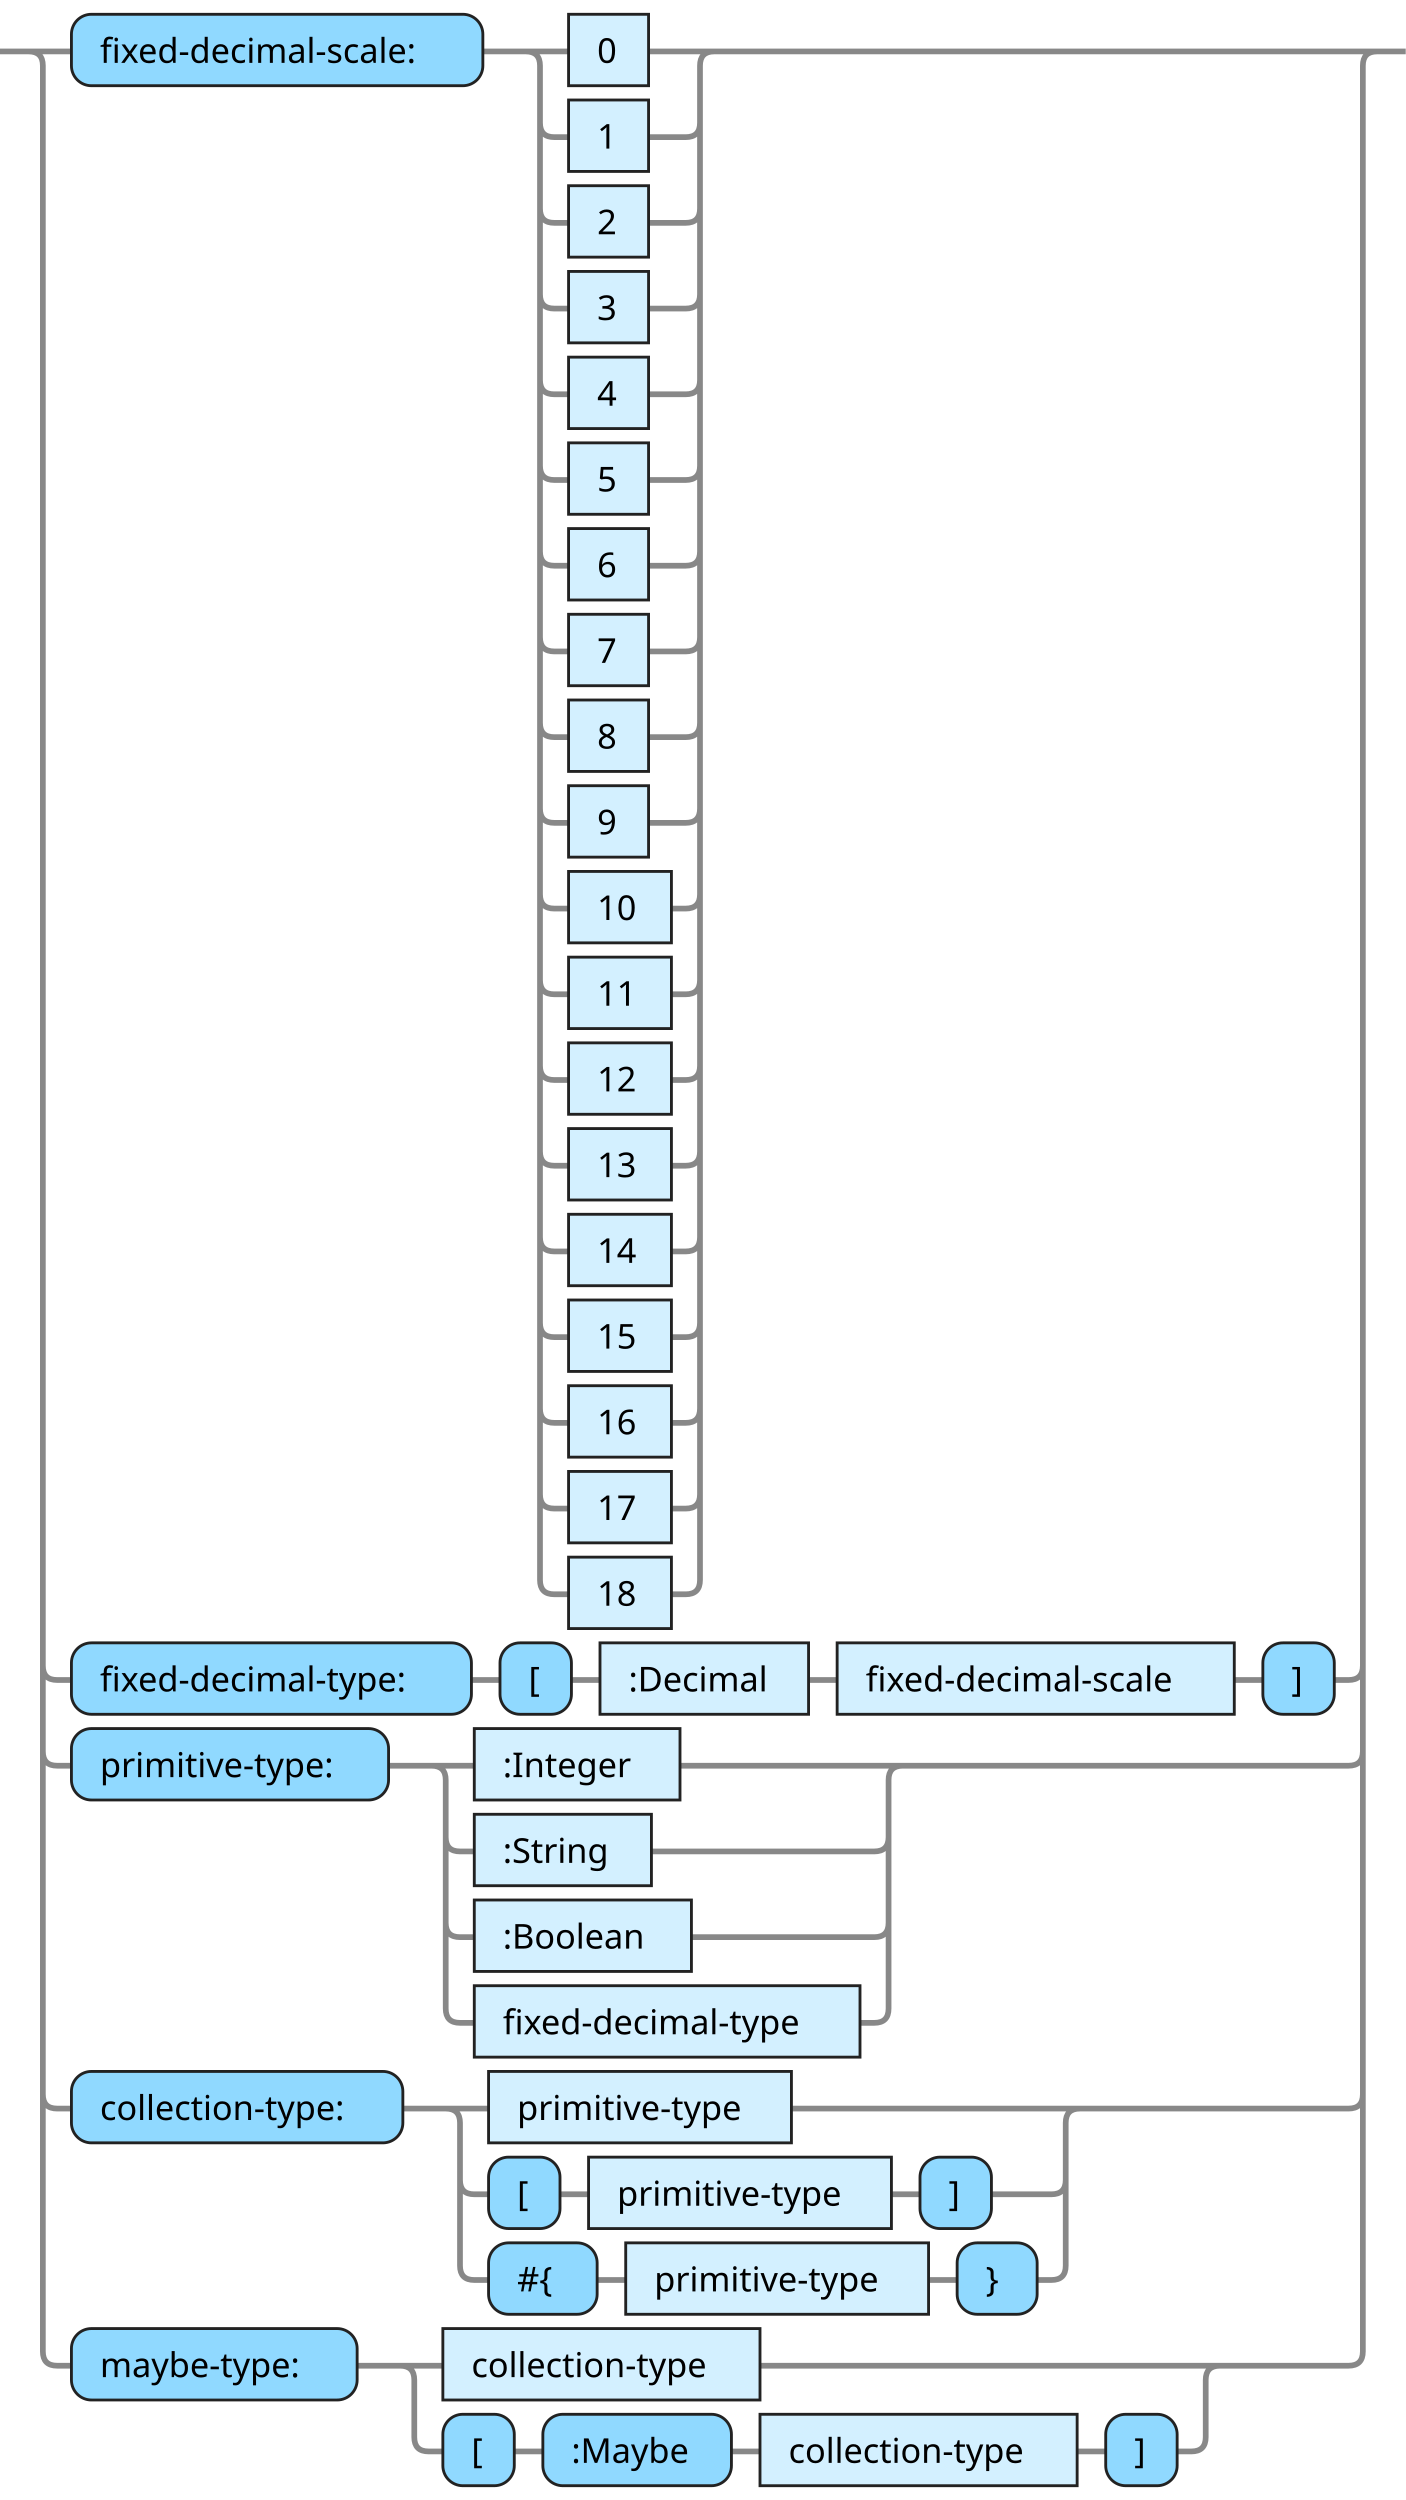
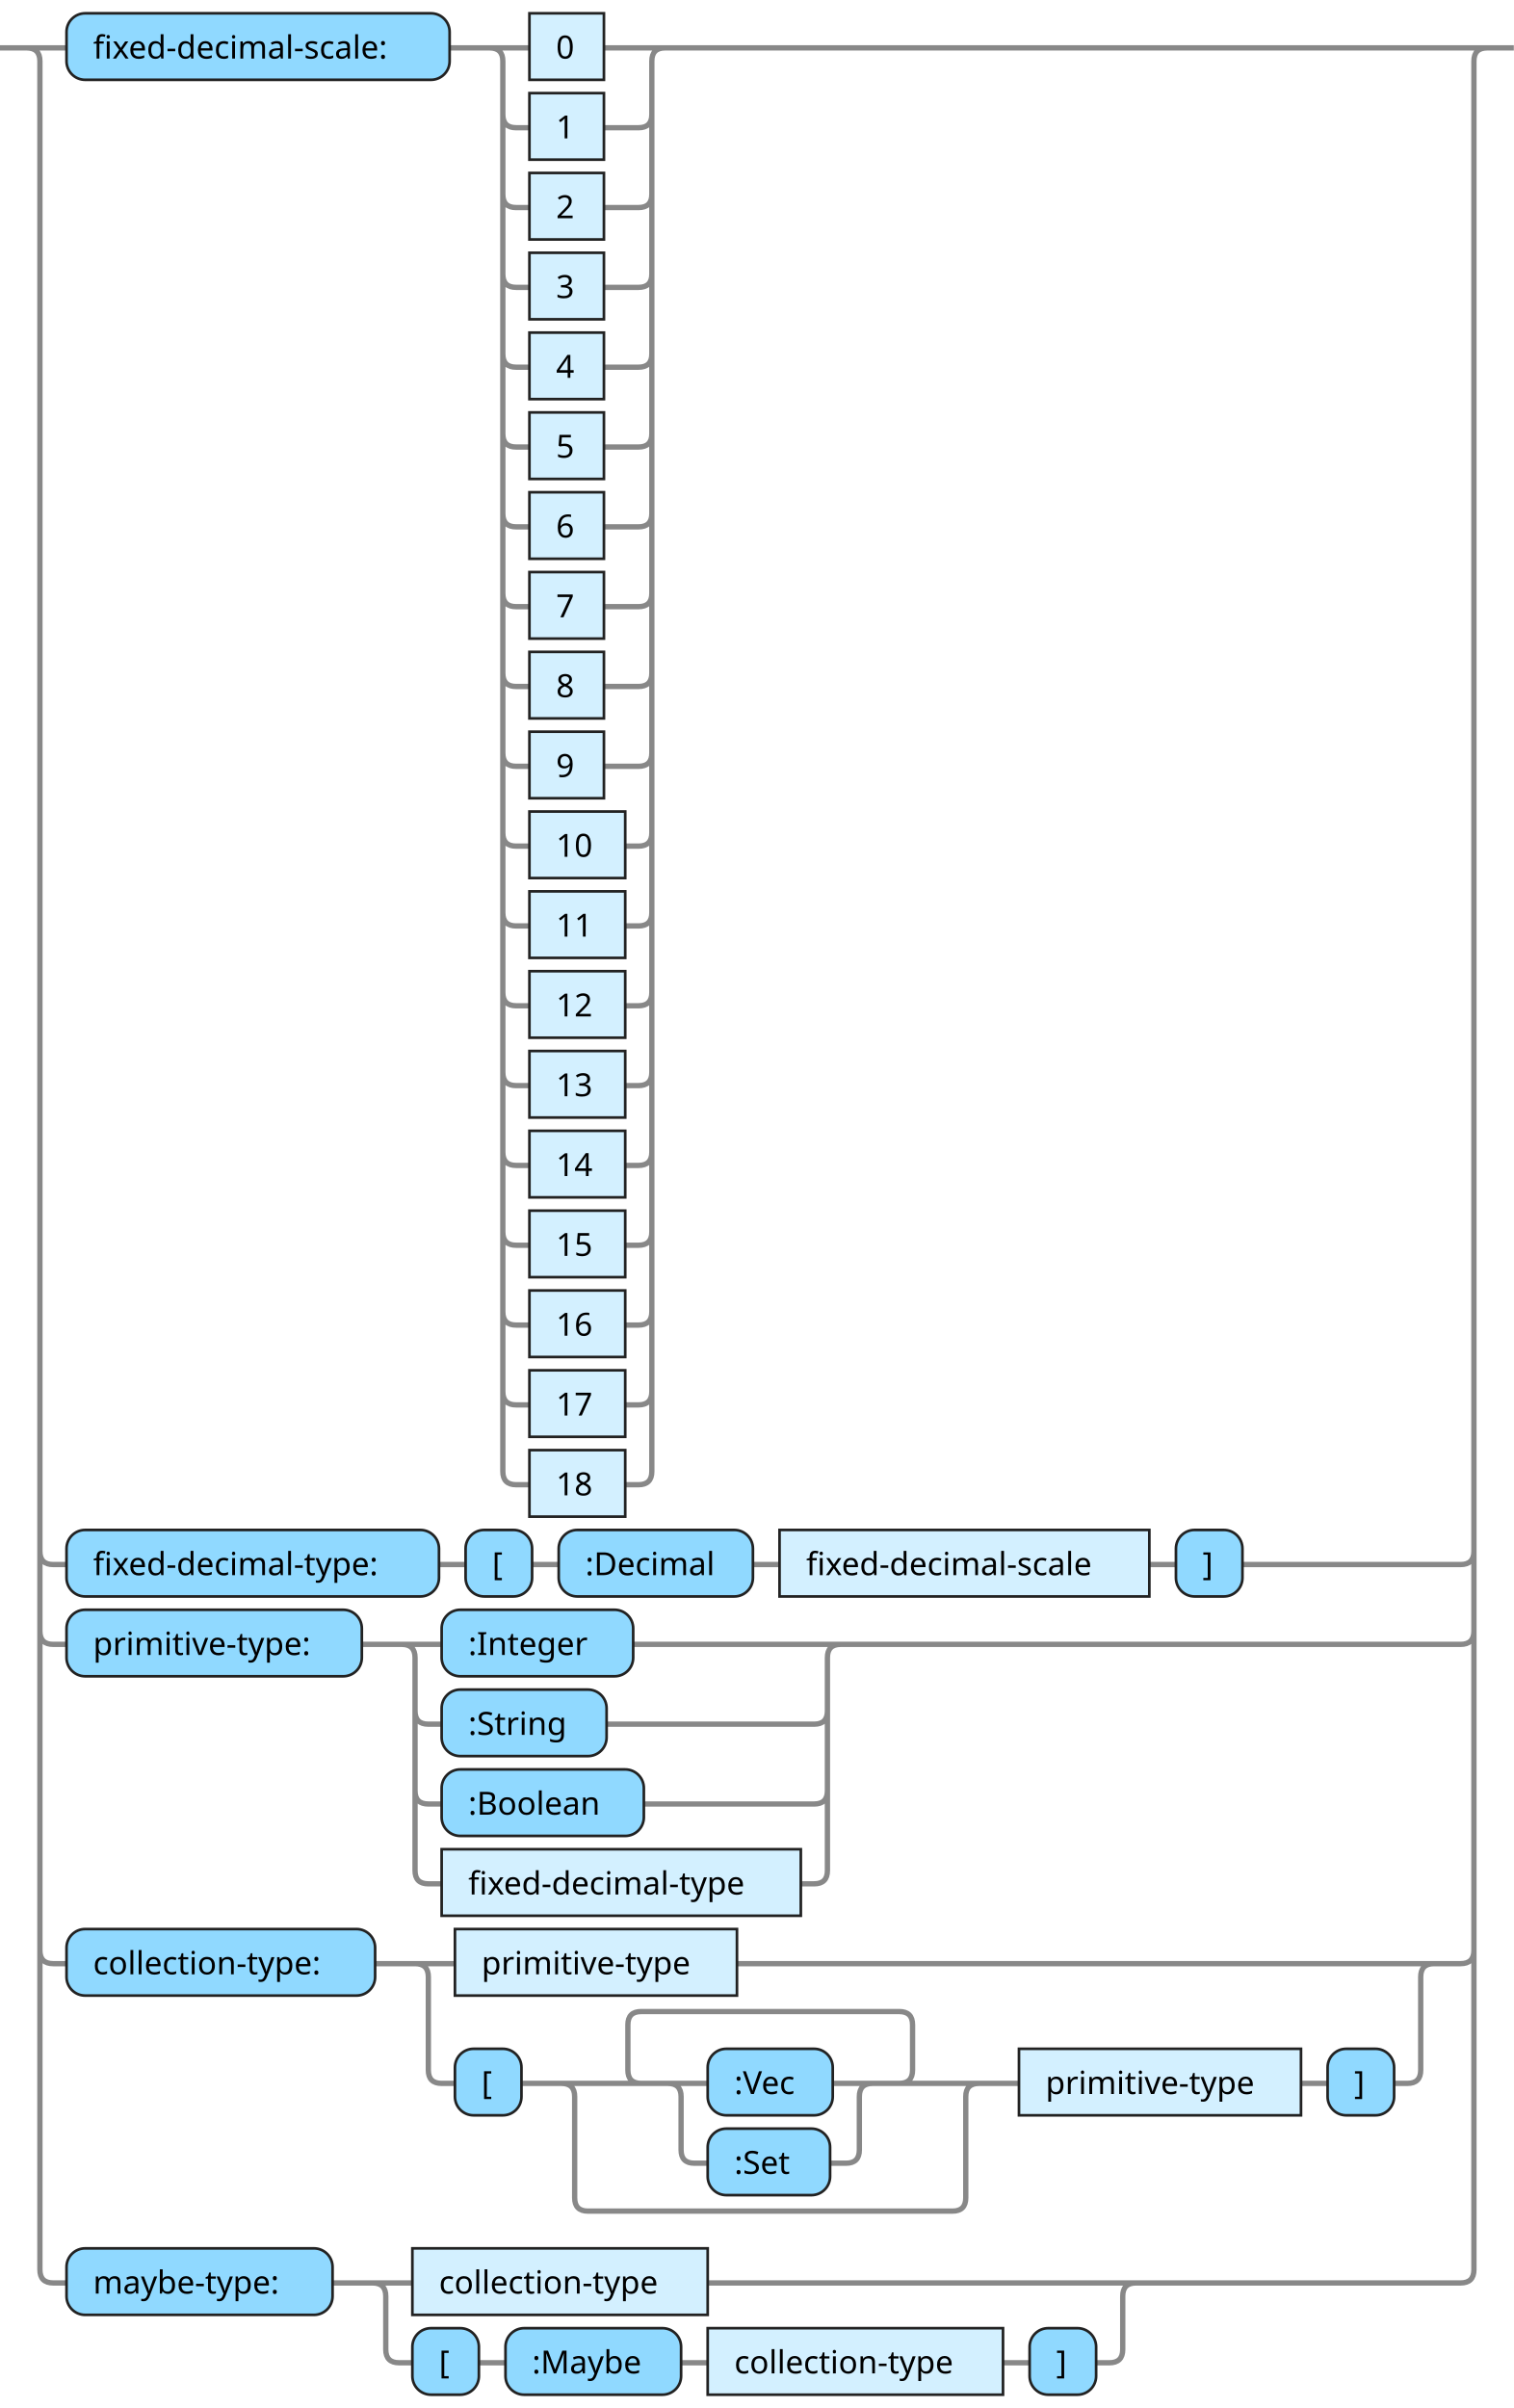
- <svg xmlns="http://www.w3.org/2000/svg" xmlns:xlink="http://www.w3.org/1999/xlink" version="1.1" width="492" height="875" viewbox="0 0 492 875">
+ <svg xmlns="http://www.w3.org/2000/svg" xmlns:xlink="http://www.w3.org/1999/xlink" version="1.1" width="569" height="905" viewbox="0 0 569 905">
  <defs>
    <style type="text/css">.c{fill: none; stroke: #888888; stroke-width: 2px;}.j{fill:#000000;font-family:Verdana,Sans-serif;font-size:12px;}.l{fill:#90d9ff;stroke:#222222;}.r{fill:#d3f0ff;stroke:#222222;}</style>
  </defs>
-   <path class="c" d="M0 18h25m144 0h30m28 0h28m-66 25q0 5 5 5h5m28 0h13q5 0 5-5m-56 30q0 5 5 5h5m28 0h13q5 0 5-5m-56 30q0 5 5 5h5m28 0h13q5 0 5-5m-56 30q0 5 5 5h5m28 0h13q5 0 5-5m-56 30q0 5 5 5h5m28 0h13q5 0 5-5m-56 30q0 5 5 5h5m28 0h13q5 0 5-5m-56 30q0 5 5 5h5m28 0h13q5 0 5-5m-56 30q0 5 5 5h5m28 0h13q5 0 5-5m-56 30q0 5 5 5h5m28 0h13q5 0 5-5m-56 30q0 5 5 5h5m36 0h5q5 0 5-5m-56 30q0 5 5 5h5m36 0h5q5 0 5-5m-56 30q0 5 5 5h5m36 0h5q5 0 5-5m-56 30q0 5 5 5h5m36 0h5q5 0 5-5m-56 30q0 5 5 5h5m36 0h5q5 0 5-5m-56 30q0 5 5 5h5m36 0h5q5 0 5-5m-56 30q0 5 5 5h5m36 0h5q5 0 5-5m-56 30q0 5 5 5h5m36 0h5q5 0 5-5m-61-505q5 0 5 5v530q0 5 5 5h5m36 0h5q5 0 5-5v-530q0-5 5-5m5 0h232m-472 565q0 5 5 5h5m140 0h10m25 0h10m73 0h10m139 0h10m25 0h5q5 0 5-5m-462 30q0 5 5 5h5m111 0h30m72 0h83m-165 25q0 5 5 5h5m62 0h78q5 0 5-5m-155 30q0 5 5 5h5m76 0h64q5 0 5-5m-160-55q5 0 5 5v80q0 5 5 5h5m135 0h5q5 0 5-5v-80q0-5 5-5m5 0h151q5 0 5-5m-462 120q0 5 5 5h5m116 0h30m106 0h106m-222 25q0 5 5 5h5m25 0h10m106 0h10m25 0h21q5 0 5-5m-217-25q5 0 5 5v50q0 5 5 5h5m38 0h10m106 0h10m28 0h5q5 0 5-5v-50q0-5 5-5m5 0h89q5 0 5-5m-467-715q5 0 5 5v800q0 5 5 5h5m100 0h30m111 0h166m-292 0q5 0 5 5v20q0 5 5 5h5m25 0h10m66 0h10m111 0h10m25 0h5q5 0 5-5v-20q0-5 5-5m5 0h40q5 0 5-5v-800q0-5 5-5m5 0h5" />
+   <path class="c" d="M0 18h25m144 0h30m28 0h28m-66 25q0 5 5 5h5m28 0h13q5 0 5-5m-56 30q0 5 5 5h5m28 0h13q5 0 5-5m-56 30q0 5 5 5h5m28 0h13q5 0 5-5m-56 30q0 5 5 5h5m28 0h13q5 0 5-5m-56 30q0 5 5 5h5m28 0h13q5 0 5-5m-56 30q0 5 5 5h5m28 0h13q5 0 5-5m-56 30q0 5 5 5h5m28 0h13q5 0 5-5m-56 30q0 5 5 5h5m28 0h13q5 0 5-5m-56 30q0 5 5 5h5m28 0h13q5 0 5-5m-56 30q0 5 5 5h5m36 0h5q5 0 5-5m-56 30q0 5 5 5h5m36 0h5q5 0 5-5m-56 30q0 5 5 5h5m36 0h5q5 0 5-5m-56 30q0 5 5 5h5m36 0h5q5 0 5-5m-56 30q0 5 5 5h5m36 0h5q5 0 5-5m-56 30q0 5 5 5h5m36 0h5q5 0 5-5m-56 30q0 5 5 5h5m36 0h5q5 0 5-5m-56 30q0 5 5 5h5m36 0h5q5 0 5-5m-61-505q5 0 5 5v530q0 5 5 5h5m36 0h5q5 0 5-5v-530q0-5 5-5m5 0h309m-549 565q0 5 5 5h5m140 0h10m25 0h10m73 0h10m139 0h10m25 0h82q5 0 5-5m-539 30q0 5 5 5h5m111 0h30m72 0h83m-165 25q0 5 5 5h5m62 0h78q5 0 5-5m-155 30q0 5 5 5h5m76 0h64q5 0 5-5m-160-55q5 0 5 5v80q0 5 5 5h5m135 0h5q5 0 5-5v-80q0-5 5-5m5 0h228q5 0 5-5m-539 120q0 5 5 5h5m116 0h30m106 0h267m-388 0q5 0 5 5v35q0 5 5 5h5m25 0h50m-5 0q-5 0-5-5v-17q0-5 5-5h97q5 0 5 5v17q0 5-5 5m-92 0h20m47 0h20m-82 0q5 0 5 5v20q0 5 5 5h5m46 0h6q5 0 5-5v-20q0-5 5-5m5 0h40m-162 0q5 0 5 5v38q0 5 5 5h137q5 0 5-5v-38q0-5 5-5m5 0h10m106 0h10m25 0h5q5 0 5-5v-35q0-5 5-5m5 0h5q5 0 5-5m-544-715q5 0 5 5v830q0 5 5 5h5m100 0h30m111 0h166m-292 0q5 0 5 5v20q0 5 5 5h5m25 0h10m66 0h10m111 0h10m25 0h5q5 0 5-5v-20q0-5 5-5m5 0h117q5 0 5-5v-830q0-5 5-5m5 0h5" />
  <rect class="l" x="25" y="5" width="144" height="25" rx="7" />
  <text class="j" x="35" y="22">fixed-decimal-scale:</text>
  <a xlink:href="#0">
    <rect class="r" x="199" y="5" width="28" height="25" />
    <text class="j" x="209" y="22">0</text>
  </a>
  <a xlink:href="#1">
    <rect class="r" x="199" y="35" width="28" height="25" />
    <text class="j" x="209" y="52">1</text>
  </a>
  <a xlink:href="#2">
    <rect class="r" x="199" y="65" width="28" height="25" />
    <text class="j" x="209" y="82">2</text>
  </a>
  <a xlink:href="#3">
    <rect class="r" x="199" y="95" width="28" height="25" />
    <text class="j" x="209" y="112">3</text>
  </a>
  <a xlink:href="#4">
    <rect class="r" x="199" y="125" width="28" height="25" />
    <text class="j" x="209" y="142">4</text>
  </a>
  <a xlink:href="#5">
    <rect class="r" x="199" y="155" width="28" height="25" />
    <text class="j" x="209" y="172">5</text>
  </a>
  <a xlink:href="#6">
    <rect class="r" x="199" y="185" width="28" height="25" />
    <text class="j" x="209" y="202">6</text>
  </a>
  <a xlink:href="#7">
    <rect class="r" x="199" y="215" width="28" height="25" />
    <text class="j" x="209" y="232">7</text>
  </a>
  <a xlink:href="#8">
    <rect class="r" x="199" y="245" width="28" height="25" />
    <text class="j" x="209" y="262">8</text>
  </a>
  <a xlink:href="#9">
    <rect class="r" x="199" y="275" width="28" height="25" />
    <text class="j" x="209" y="292">9</text>
  </a>
  <a xlink:href="#10">
    <rect class="r" x="199" y="305" width="36" height="25" />
    <text class="j" x="209" y="322">10</text>
  </a>
  <a xlink:href="#11">
    <rect class="r" x="199" y="335" width="36" height="25" />
    <text class="j" x="209" y="352">11</text>
  </a>
  <a xlink:href="#12">
    <rect class="r" x="199" y="365" width="36" height="25" />
    <text class="j" x="209" y="382">12</text>
  </a>
  <a xlink:href="#13">
    <rect class="r" x="199" y="395" width="36" height="25" />
    <text class="j" x="209" y="412">13</text>
  </a>
  <a xlink:href="#14">
    <rect class="r" x="199" y="425" width="36" height="25" />
    <text class="j" x="209" y="442">14</text>
  </a>
  <a xlink:href="#15">
    <rect class="r" x="199" y="455" width="36" height="25" />
    <text class="j" x="209" y="472">15</text>
  </a>
  <a xlink:href="#16">
    <rect class="r" x="199" y="485" width="36" height="25" />
    <text class="j" x="209" y="502">16</text>
  </a>
  <a xlink:href="#17">
    <rect class="r" x="199" y="515" width="36" height="25" />
    <text class="j" x="209" y="532">17</text>
  </a>
  <a xlink:href="#18">
    <rect class="r" x="199" y="545" width="36" height="25" />
    <text class="j" x="209" y="562">18</text>
  </a>
  <rect class="l" x="25" y="575" width="140" height="25" rx="7" />
  <text class="j" x="35" y="592">fixed-decimal-type:</text>
  <rect class="l" x="175" y="575" width="25" height="25" rx="7" />
  <text class="j" x="185" y="592">[</text>
-   <a xlink:href="#:Decimal">
-     <rect class="r" x="210" y="575" width="73" height="25" />
-     <text class="j" x="220" y="592">:Decimal</text>
-   </a>
+   <rect class="l" x="210" y="575" width="73" height="25" rx="7" />
+   <text class="j" x="220" y="592">:Decimal</text>
  <a xlink:href="#fixed-decimal-scale">
    <rect class="r" x="293" y="575" width="139" height="25" />
    <text class="j" x="303" y="592">fixed-decimal-scale</text>
  </a>
  <rect class="l" x="442" y="575" width="25" height="25" rx="7" />
  <text class="j" x="452" y="592">]</text>
  <rect class="l" x="25" y="605" width="111" height="25" rx="7" />
  <text class="j" x="35" y="622">primitive-type:</text>
-   <a xlink:href="#:Integer">
-     <rect class="r" x="166" y="605" width="72" height="25" />
-     <text class="j" x="176" y="622">:Integer</text>
-   </a>
-   <a xlink:href="#:String">
-     <rect class="r" x="166" y="635" width="62" height="25" />
-     <text class="j" x="176" y="652">:String</text>
-   </a>
-   <a xlink:href="#:Boolean">
-     <rect class="r" x="166" y="665" width="76" height="25" />
-     <text class="j" x="176" y="682">:Boolean</text>
-   </a>
+   <rect class="l" x="166" y="605" width="72" height="25" rx="7" />
+   <text class="j" x="176" y="622">:Integer</text>
+   <rect class="l" x="166" y="635" width="62" height="25" rx="7" />
+   <text class="j" x="176" y="652">:String</text>
+   <rect class="l" x="166" y="665" width="76" height="25" rx="7" />
+   <text class="j" x="176" y="682">:Boolean</text>
  <a xlink:href="#fixed-decimal-type">
    <rect class="r" x="166" y="695" width="135" height="25" />
    <text class="j" x="176" y="712">fixed-decimal-type</text>
  </a>
  <rect class="l" x="25" y="725" width="116" height="25" rx="7" />
  <text class="j" x="35" y="742">collection-type:</text>
  <a xlink:href="#primitive-type">
    <rect class="r" x="171" y="725" width="106" height="25" />
    <text class="j" x="181" y="742">primitive-type</text>
  </a>
-   <rect class="l" x="171" y="755" width="25" height="25" rx="7" />
-   <text class="j" x="181" y="772">[</text>
+   <rect class="l" x="171" y="770" width="25" height="25" rx="7" />
+   <text class="j" x="181" y="787">[</text>
+   <rect class="l" x="266" y="770" width="47" height="25" rx="7" />
+   <text class="j" x="276" y="787">:Vec</text>
+   <rect class="l" x="266" y="800" width="46" height="25" rx="7" />
+   <text class="j" x="276" y="817">:Set</text>
  <a xlink:href="#primitive-type">
-     <rect class="r" x="206" y="755" width="106" height="25" />
-     <text class="j" x="216" y="772">primitive-type</text>
+     <rect class="r" x="383" y="770" width="106" height="25" />
+     <text class="j" x="393" y="787">primitive-type</text>
  </a>
-   <rect class="l" x="322" y="755" width="25" height="25" rx="7" />
-   <text class="j" x="332" y="772">]</text>
-   <rect class="l" x="171" y="785" width="38" height="25" rx="7" />
-   <text class="j" x="181" y="802">#{</text>
-   <a xlink:href="#primitive-type">
-     <rect class="r" x="219" y="785" width="106" height="25" />
-     <text class="j" x="229" y="802">primitive-type</text>
+   <rect class="l" x="499" y="770" width="25" height="25" rx="7" />
+   <text class="j" x="509" y="787">]</text>
+   <rect class="l" x="25" y="845" width="100" height="25" rx="7" />
+   <text class="j" x="35" y="862">maybe-type:</text>
+   <a xlink:href="#collection-type">
+     <rect class="r" x="155" y="845" width="111" height="25" />
+     <text class="j" x="165" y="862">collection-type</text>
  </a>
-   <rect class="l" x="335" y="785" width="28" height="25" rx="7" />
-   <text class="j" x="345" y="802">}</text>
-   <rect class="l" x="25" y="815" width="100" height="25" rx="7" />
-   <text class="j" x="35" y="832">maybe-type:</text>
+   <rect class="l" x="155" y="875" width="25" height="25" rx="7" />
+   <text class="j" x="165" y="892">[</text>
+   <rect class="l" x="190" y="875" width="66" height="25" rx="7" />
+   <text class="j" x="200" y="892">:Maybe</text>
  <a xlink:href="#collection-type">
-     <rect class="r" x="155" y="815" width="111" height="25" />
-     <text class="j" x="165" y="832">collection-type</text>
+     <rect class="r" x="266" y="875" width="111" height="25" />
+     <text class="j" x="276" y="892">collection-type</text>
  </a>
-   <rect class="l" x="155" y="845" width="25" height="25" rx="7" />
-   <text class="j" x="165" y="862">[</text>
-   <rect class="l" x="190" y="845" width="66" height="25" rx="7" />
-   <text class="j" x="200" y="862">:Maybe</text>
-   <a xlink:href="#collection-type">
-     <rect class="r" x="266" y="845" width="111" height="25" />
-     <text class="j" x="276" y="862">collection-type</text>
-   </a>
-   <rect class="l" x="387" y="845" width="25" height="25" rx="7" />
-   <text class="j" x="397" y="862">]</text>
+   <rect class="l" x="387" y="875" width="25" height="25" rx="7" />
+   <text class="j" x="397" y="892">]</text>
</svg>
